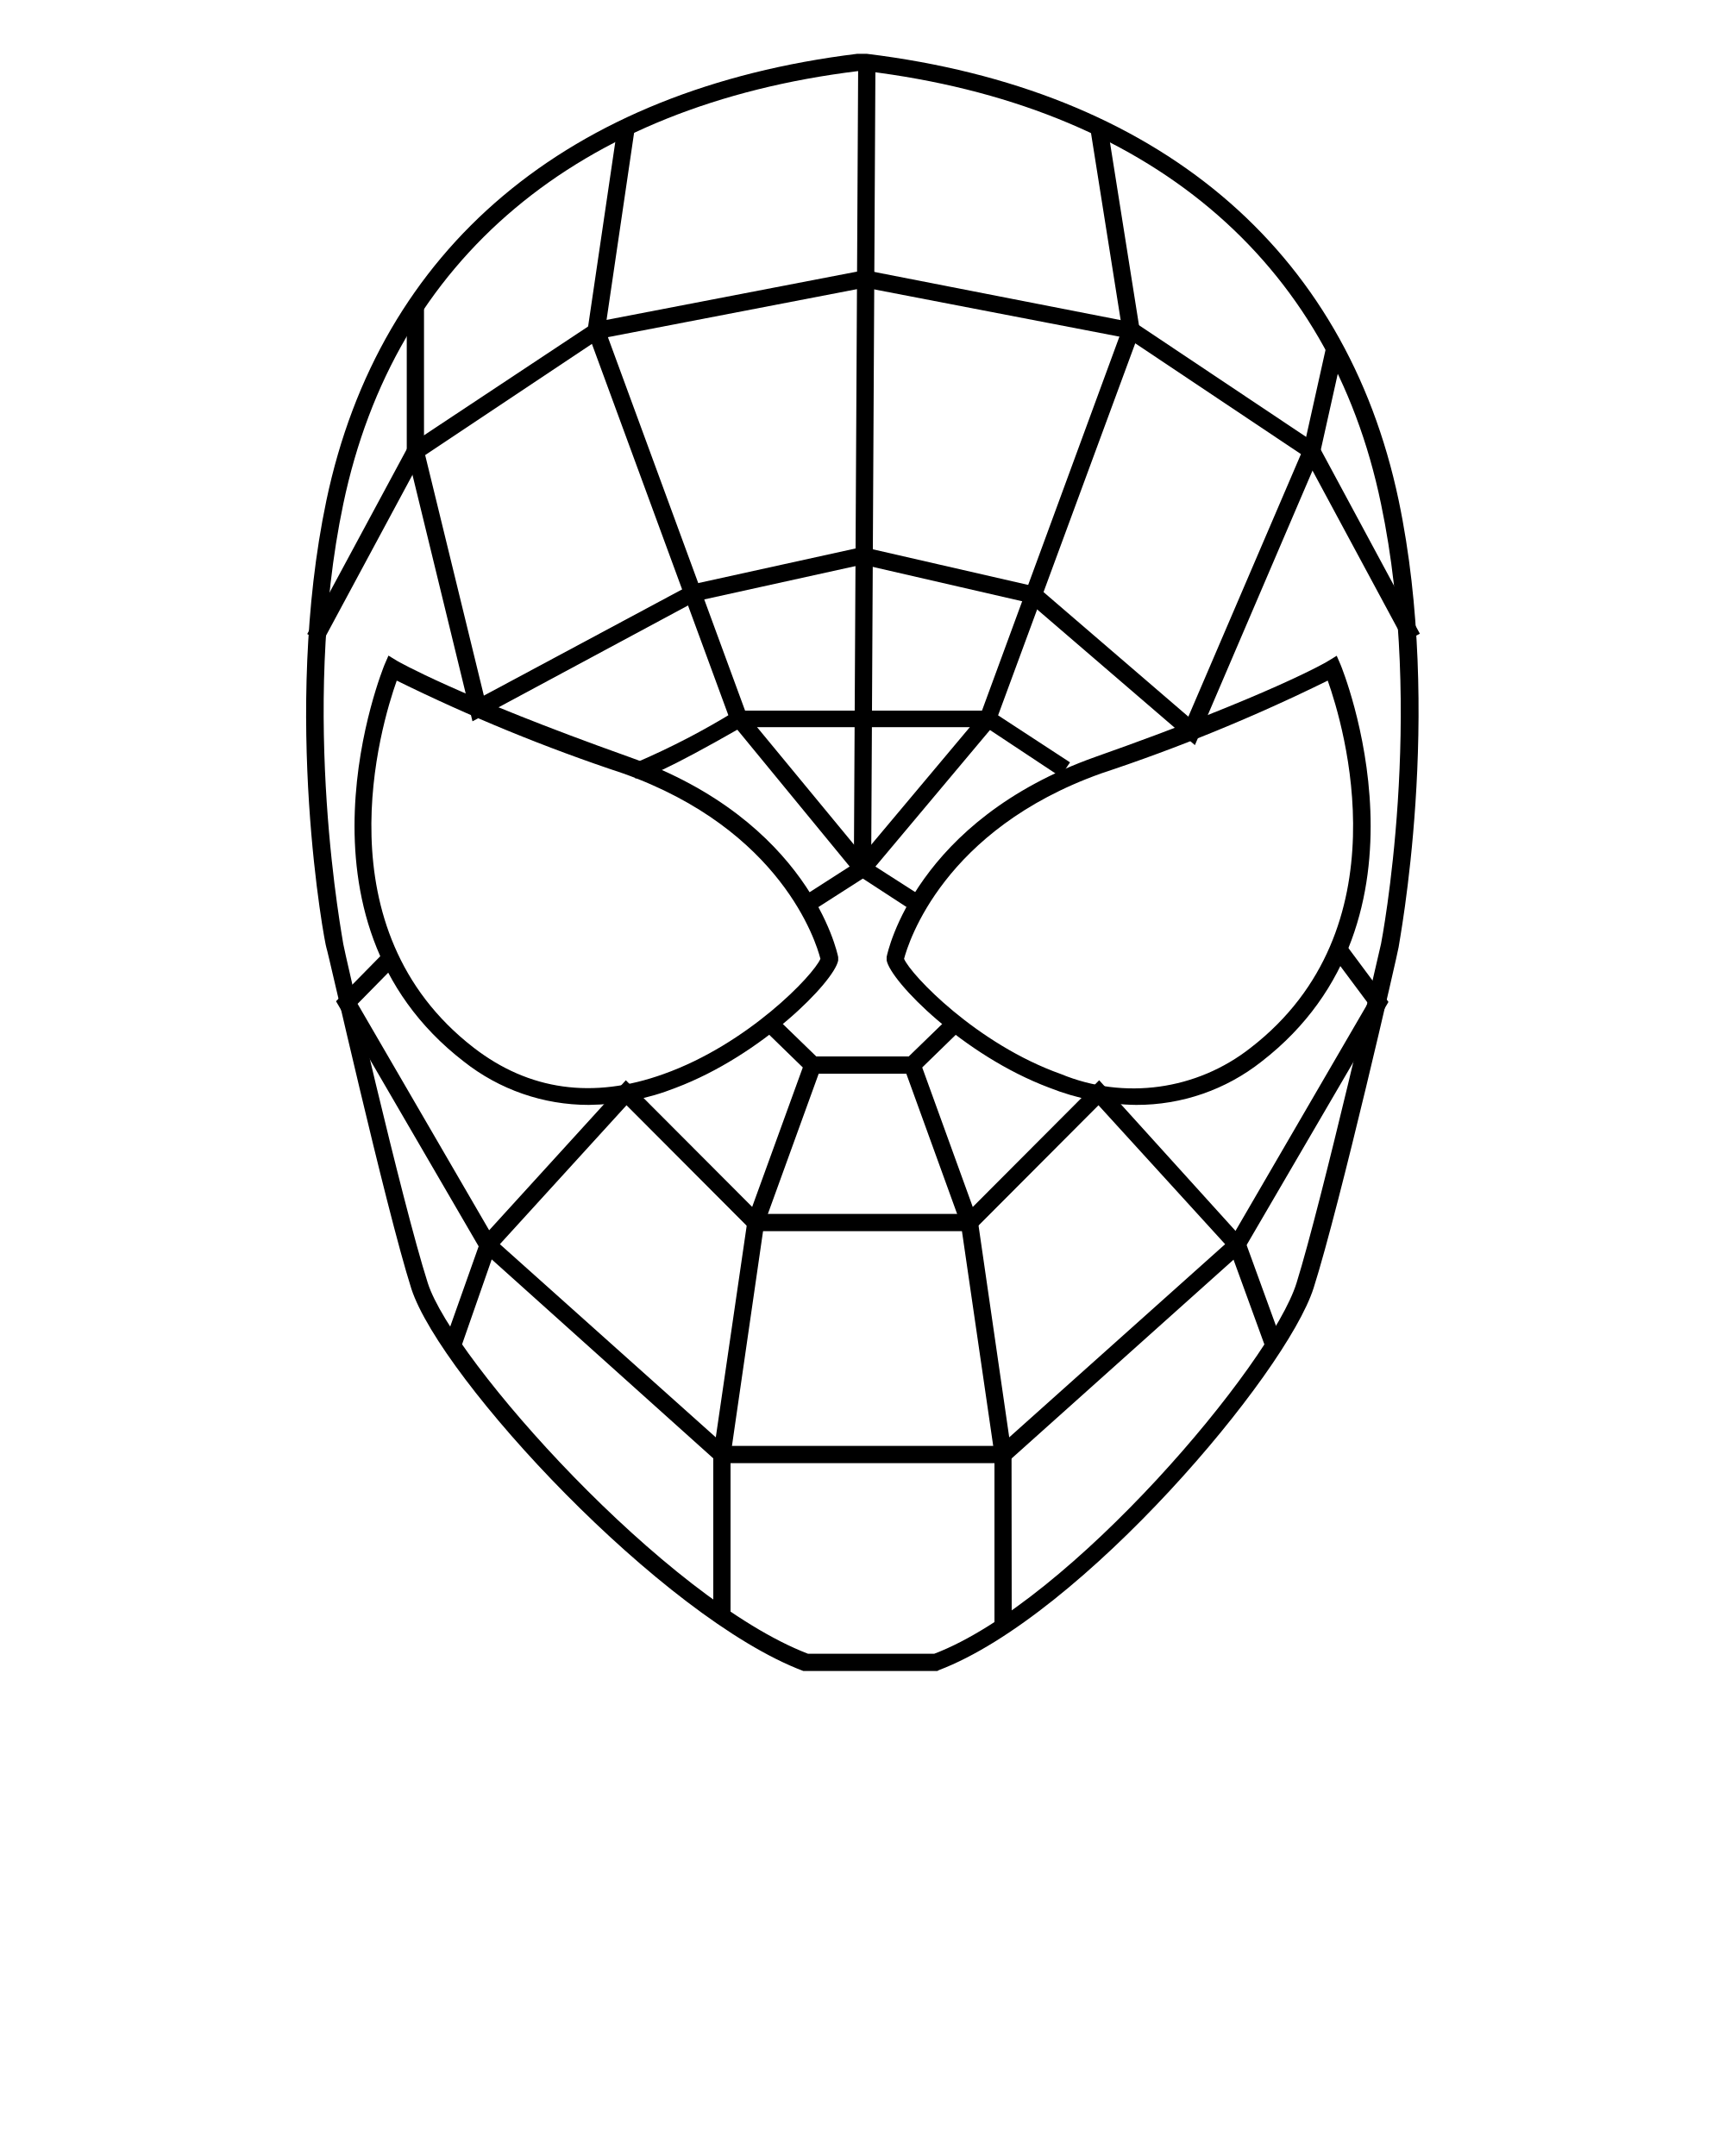
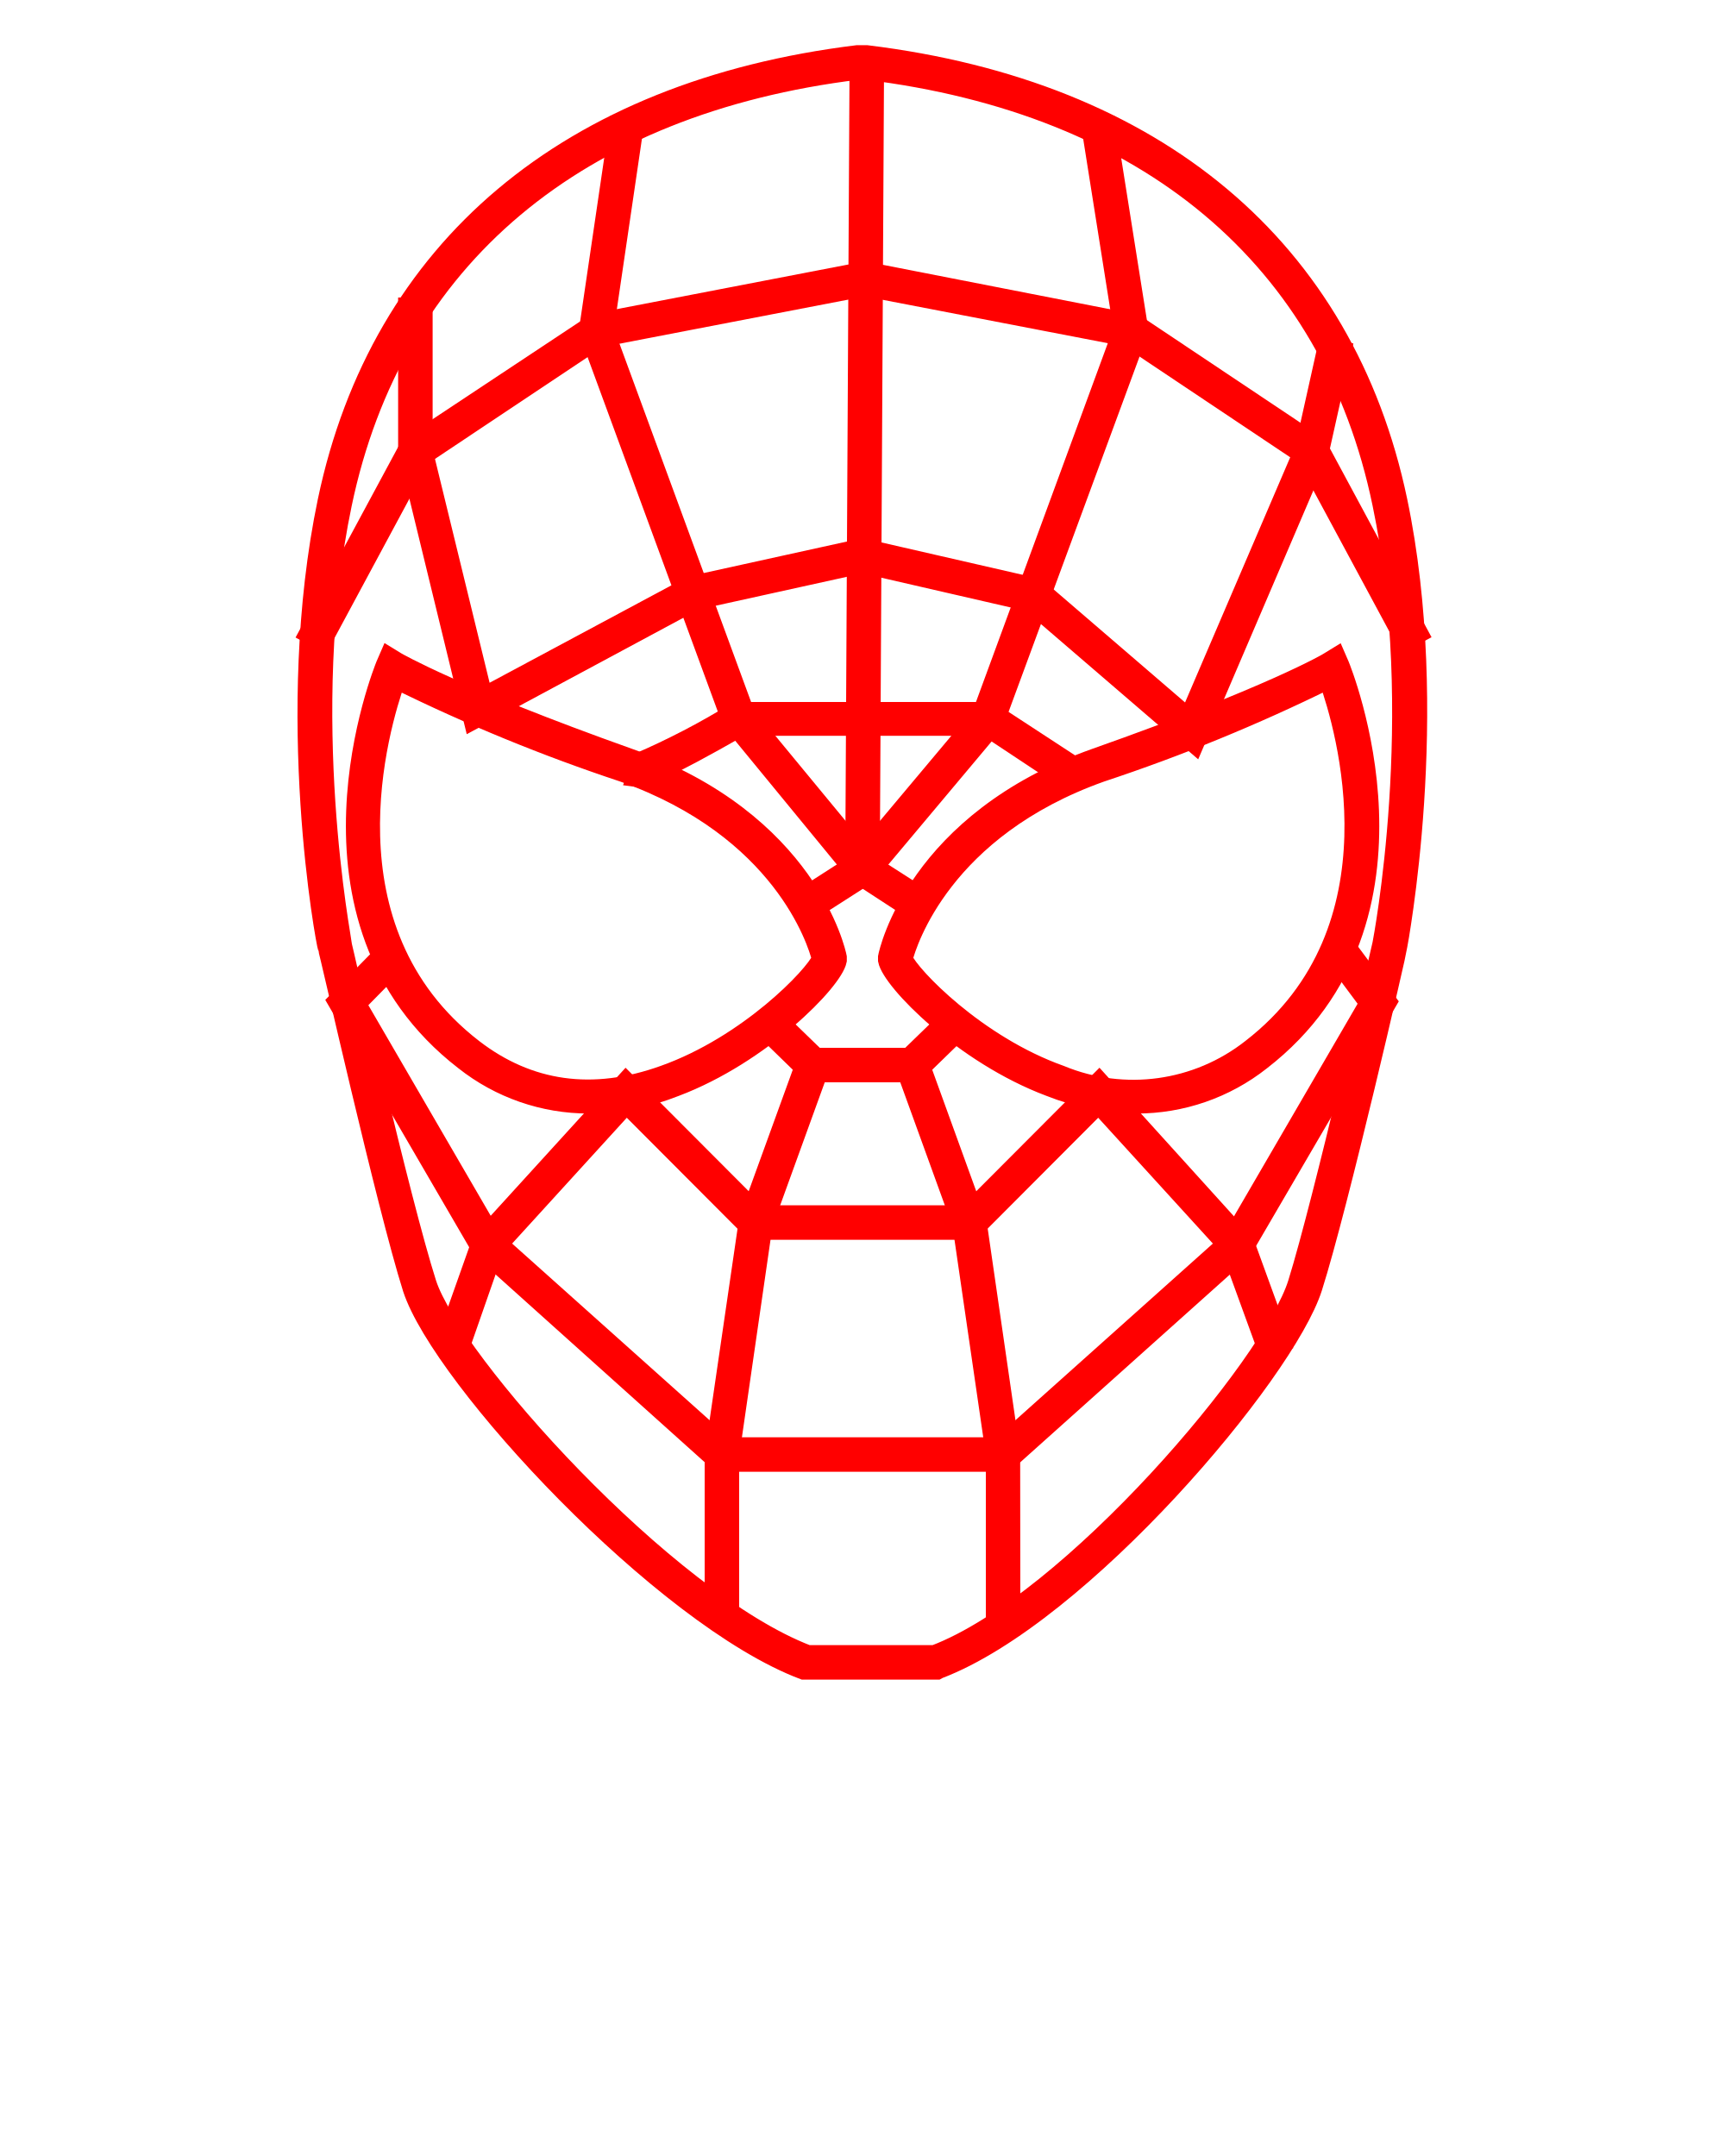
<svg xmlns="http://www.w3.org/2000/svg" data-name="Layer 1" viewBox="0 0 100 125" x="0px" y="0px">
+   <style>
+ path {
+     fill: red;
+     stroke-width: 1px;
+     stroke: red;
+ }
+ polygon {
+     fill: red;
+     stroke-width: 1px;
+     stroke: red;
+ }
+ </style>
  <path d="M54.34,96.88l-7.77,0c-8.18-3.08-21-16.91-22.72-22.15C22.33,69.94,19,55.09,18.92,54.94s-2.6-13.52,0-25.92C22,14.37,32.92,5.18,49.69,3.12h.56C67.08,5.18,78,14.37,81.08,29c2.6,12.4,0,25.77,0,25.91s-3.41,15-4.93,19.77c-1.6,5-13.44,19-21.72,22.15Zm-7.5-1h7.32c7.89-3,19.53-16.78,21-21.49s4.87-19.52,4.9-19.67,2.56-13.3,0-25.5C77.12,15,66.5,6.11,50.19,4.12h-.44C33.5,6.11,22.88,15,19.9,29.22c-2.56,12.2,0,25.38,0,25.51s3.39,14.94,4.9,19.66C26.23,78.85,38.58,92.71,46.84,95.88Z" />
  <path d="M34.13,64.06a11.67,11.67,0,0,1-7.25-2.52c-10.65-8.23-4.65-22.84-4.59-23l.23-.53.49.3s3.42,2,13.47,5.58c10.4,3.69,12.05,11.28,12.11,11.6l0,.1v.1c-.24,1.23-4.44,5.5-9.42,7.38A14.13,14.13,0,0,1,34.13,64.06ZM23,39.46c-.93,2.62-4.46,14.39,4.47,21.29,3.19,2.46,6.89,3,11,1.52,4.87-1.73,8.69-5.73,9.09-6.68-.25-1-2.28-7.49-11.44-10.75A103,103,0,0,1,23,39.46Z" />
  <path d="M65.87,64.06a14.13,14.13,0,0,1-5.05-1c-5-1.88-9.18-6.15-9.42-7.38v-.1l0-.1c.06-.32,1.71-7.91,12.11-11.6C73.57,40.33,77,38.34,77,38.32l.49-.3.23.53c.06.15,6.06,14.76-4.59,23A11.67,11.67,0,0,1,65.87,64.06ZM52.41,55.59c.4.94,4.22,4.95,9.09,6.68a11,11,0,0,0,11-1.52c8.93-6.9,5.4-18.67,4.47-21.29a103,103,0,0,1-13.13,5.38C54.69,48.1,52.66,54.64,52.41,55.59Z" />
  <polygon points="73.39 78.2 71.29 72.43 63.68 64.08 56.4 71.38 43.6 71.38 36.32 64.08 28.71 72.43 26.7 78.19 25.76 77.87 27.9 71.83 36.28 62.63 44.01 70.38 55.99 70.38 63.72 62.63 72.2 72 74.33 77.86 73.39 78.2" />
  <polygon points="58.34 84.83 41.66 84.83 27.84 72.42 19.48 58.05 22.28 55.2 22.99 55.9 20.73 58.2 28.66 71.85 42.05 83.83 57.95 83.83 71.34 71.85 79.3 58.16 77.2 55.34 78 54.74 80.49 58.09 72.06 72.54 58.34 84.83" />
  <polygon points="47.02 52.86 46.48 52.02 49.5 50.08 49.75 3.62 50.75 3.62 50.5 50.63 47.02 52.86" />
  <polygon points="52.97 52.86 49.61 50.67 42.36 41.84 34.05 19.22 34.07 19.09 35.81 7.27 36.8 7.42 35.08 19.11 43.27 41.41 50.34 49.98 53.52 52.02 52.97 52.86" />
  <polygon points="53.09 62.25 46.91 62.25 44.27 59.68 44.97 58.97 47.32 61.25 52.68 61.25 55.03 58.97 55.73 59.68 53.09 62.25" />
  <polygon points="18.69 37.24 17.81 36.76 23.7 25.82 34.47 18.68 50.03 15.68 50.22 16.66 34.76 19.64 24.46 26.51 18.69 37.24" />
  <polygon points="81.43 37.21 75.66 26.49 65.37 19.61 49.91 16.63 50.09 15.65 65.84 18.73 76.42 25.8 76.48 25.91 82.31 36.74 81.43 37.21" />
  <polygon points="50.38 50.68 49.62 50.03 56.85 41.41 65.05 19.09 63.2 7.42 64.19 7.27 66.08 19.19 66.03 19.31 57.67 41.99 50.38 50.68" />
  <polygon points="42.35 93.69 41.35 93.69 41.35 84.33 43.34 70.7 46.65 61.58 47.58 61.92 44.29 71 42.35 84.4 42.35 93.69" />
  <polygon points="57.65 94.31 57.65 84.33 55.71 71 52.42 61.92 53.35 61.58 56.69 70.8 58.64 84.26 58.65 94.31 57.65 94.31" />
  <polygon points="69.27 43.2 59.69 34.96 50 32.73 40.34 34.86 27.39 41.82 23.58 26.17 23.58 17.75 24.58 17.75 24.58 26.11 28.05 40.33 40.05 33.9 50 31.71 60.16 34.04 68.89 41.55 75.58 25.95 76.89 20.07 77.86 20.29 76.53 26.25 69.27 43.2" />
  <path d="M37,45.12a.68.68,0,0,1-.19,0l.36-.94-.18.47,0-.49a44,44,0,0,0,5.58-2.9l.12-.06H57.44l4.59,3-.56.83-4.33-2.87H43C38.49,44.74,37.37,45.12,37,45.12Z" />
</svg>
